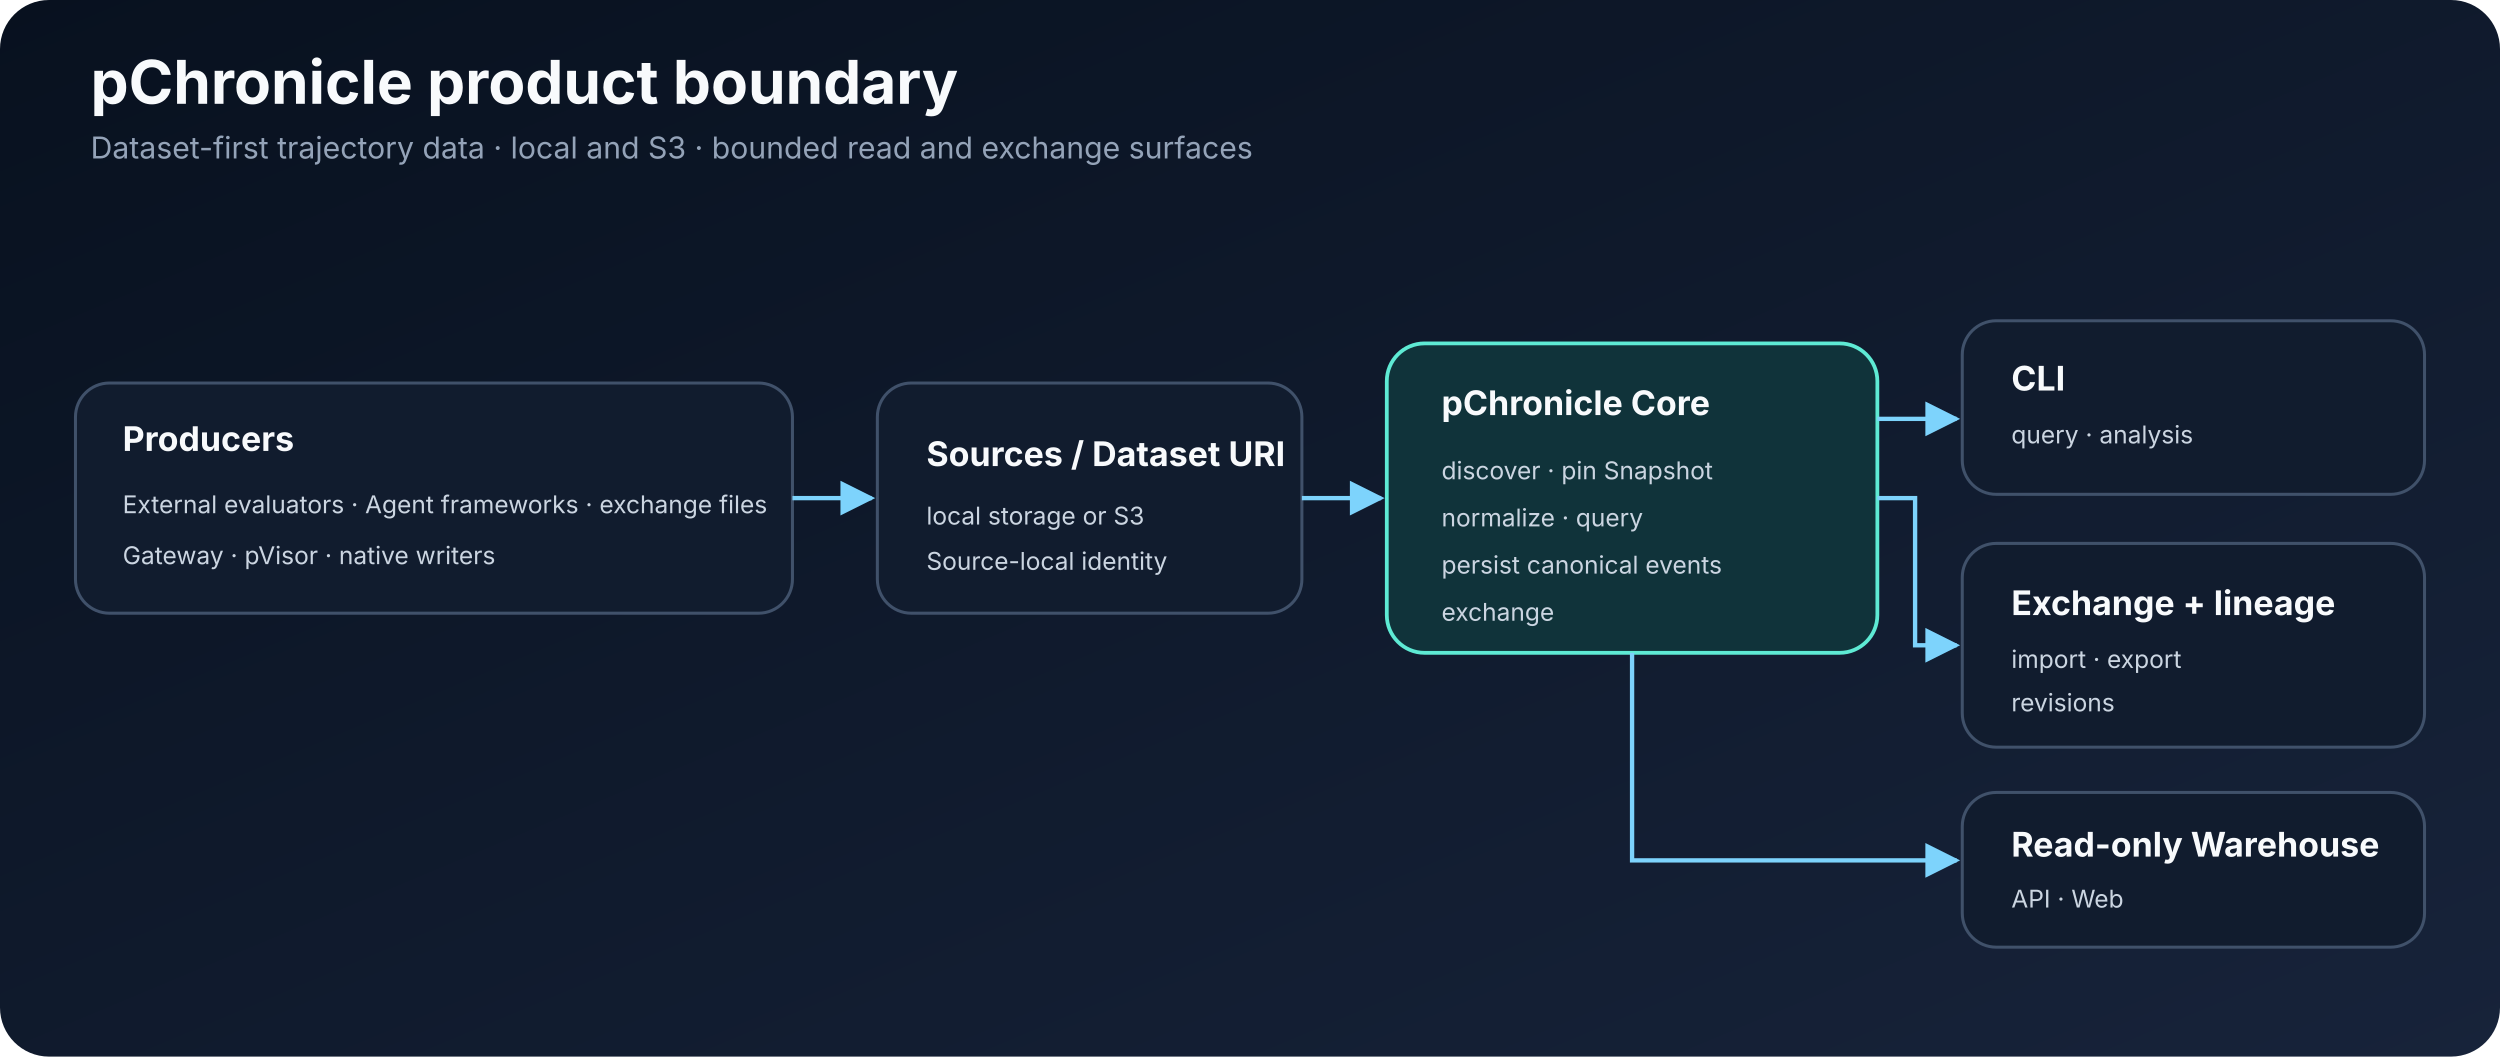
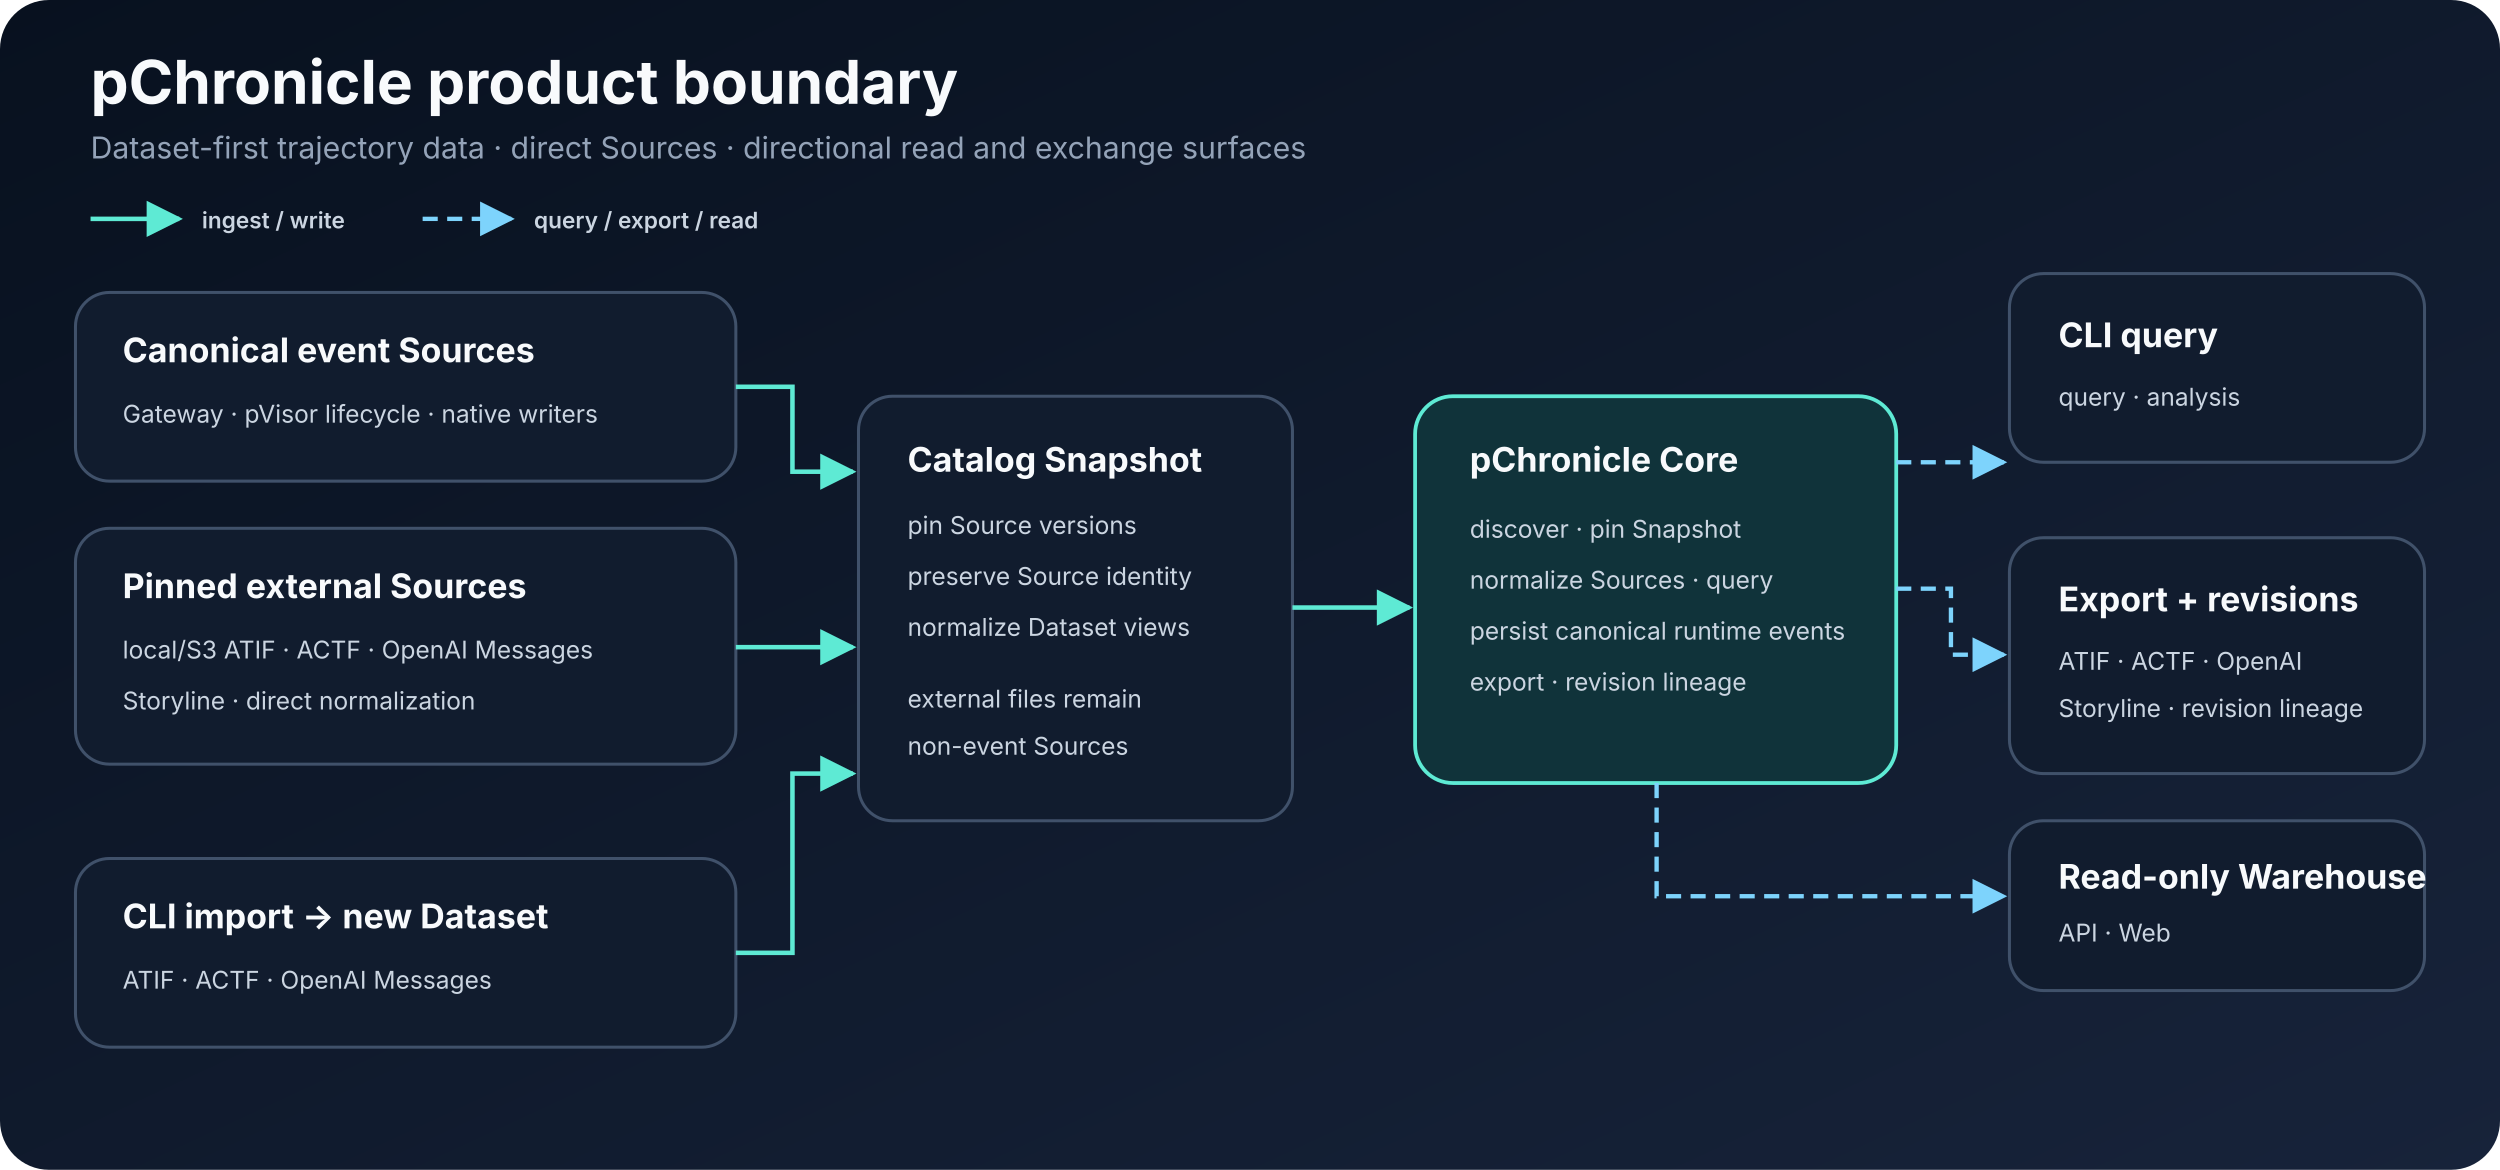
- <svg xmlns="http://www.w3.org/2000/svg" width="1325" height="560" viewBox="0 0 1325 560" role="img" aria-labelledby="title desc">
+ <svg xmlns="http://www.w3.org/2000/svg" width="1325" height="620" viewBox="0 0 1325 620" role="img" aria-labelledby="title desc">
  <defs>
    <linearGradient id="bg" x1="0" y1="0" x2="1" y2="1">
      <stop stop-color="#08111f" />
      <stop offset="1" stop-color="#17233a" />
    </linearGradient>
-     <marker id="arrow" viewBox="0 0 10 10" refX="9" refY="5" markerWidth="8" markerHeight="8" orient="auto">
+     <marker id="arrow-ingest" viewBox="0 0 10 10" refX="9" refY="5" markerWidth="8" markerHeight="8" orient="auto">
+       <path d="M0 0L10 5L0 10z" fill="#5eead4" />
+     </marker>
+     <marker id="arrow-read" viewBox="0 0 10 10" refX="9" refY="5" markerWidth="8" markerHeight="8" orient="auto">
      <path d="M0 0L10 5L0 10z" fill="#7dd3fc" />
    </marker>
    <style>
      text { font-family: -apple-system, BlinkMacSystemFont, "Segoe UI", sans-serif; }
      .title { font-size: 32px; font-weight: 700; fill: #f8fafc; }
      .sub { font-size: 16px; fill: #94a3b8; }
      .label { font-size: 18px; font-weight: 700; fill: #f8fafc; }
      .tiny { font-size: 13px; fill: #cbd5e1; }
+       .legend { font-size: 12px; font-weight: 600; fill: #cbd5e1; }
      .box { fill: #111c2e; stroke: #40516a; stroke-width: 1.6; }
      .accent { fill: #10333a; stroke: #5eead4; stroke-width: 2; }
-       .line { fill: none; stroke: #7dd3fc; stroke-width: 2.3; marker-end: url(#arrow); }
+       .ingest-line { fill: none; stroke: #5eead4; stroke-width: 2.4; marker-end: url(#arrow-ingest); }
+       .read-line { fill: none; stroke: #7dd3fc; stroke-width: 2.3; stroke-dasharray: 8 5; marker-end: url(#arrow-read); }
    </style>
  </defs>
-   <rect width="1325" height="560" rx="26" fill="url(#bg)" />
+   <rect width="1325" height="620" rx="26" fill="url(#bg)" />
  <text x="48" y="55" class="title">pChronicle product boundary</text>
-   <text x="48" y="84" class="sub">Dataset-first trajectory data · local and S3 · bounded read and exchange surfaces</text>
-   <g id="producers">
-     <rect x="40" y="203" width="380" height="122" rx="18" class="box" />
-     <text x="65" y="239" class="label">Producers</text>
-     <text x="65" y="272" class="tiny">External evaluators · Agent frameworks · exchange files</text>
-     <text x="65" y="299" class="tiny">Gateway · pVisor · native writers</text>
+   <text x="48" y="84" class="sub">Dataset-first trajectory data · direct Sources · directional read and exchange surfaces</text>
+   <path d="M48 116H95" class="ingest-line" />
+   <text x="107" y="121" class="legend">ingest / write</text>
+   <path d="M224 116H271" class="read-line" />
+   <text x="283" y="121" class="legend">query / export / read</text>
+   <g id="canonical-event-sources">
+     <rect x="40" y="155" width="350" height="100" rx="18" class="box" />
+     <text x="65" y="192" class="label">Canonical event Sources</text>
+     <text x="65" y="224" class="tiny">Gateway · pVisor lifecycle · native writers</text>
  </g>
-   <path d="M420 264H462" class="line" />
+   <g id="external-sources">
+     <rect x="40" y="280" width="350" height="125" rx="18" class="box" />
+     <text x="65" y="317" class="label">Pinned external Sources</text>
+     <text x="65" y="349" class="tiny">local/S3 ATIF · ACTF · OpenAI Messages</text>
+     <text x="65" y="376" class="tiny">Storyline · direct normalization</text>
+   </g>
+   <g id="import-input">
+     <rect x="40" y="455" width="350" height="100" rx="18" class="box" />
+     <text x="65" y="492" class="label">CLI import → new Dataset</text>
+     <text x="65" y="524" class="tiny">ATIF · ACTF · OpenAI Messages</text>
+   </g>
+   <path d="M390 205H420V250H452" class="ingest-line" />
+   <path d="M390 343H452" class="ingest-line" />
+   <path d="M390 505H420V410H452" class="ingest-line" />
  <g id="dataset-boundary">
-     <rect x="465" y="203" width="225" height="122" rx="18" class="box" />
-     <text x="491" y="247" class="label">Sources / Dataset URI</text>
-     <text x="491" y="278" class="tiny">local storage or S3</text>
-     <text x="491" y="302" class="tiny">Source-local identity</text>
+     <rect x="455" y="210" width="230" height="225" rx="18" class="box" />
+     <text x="481" y="250" class="label">Catalog Snapshot</text>
+     <text x="481" y="283" class="tiny">pin Source versions</text>
+     <text x="481" y="310" class="tiny">preserve Source identity</text>
+     <text x="481" y="337" class="tiny">normalize Dataset views</text>
+     <text x="481" y="375" class="tiny">external files remain</text>
+     <text x="481" y="400" class="tiny">non-event Sources</text>
  </g>
-   <path d="M690 264H732" class="line" />
+   <path d="M685 322H747" class="ingest-line" />
  <g id="pchronicle-core">
-     <rect x="735" y="182" width="260" height="164" rx="20" class="accent" />
-     <text x="764" y="220" class="label">pChronicle Core</text>
-     <text x="764" y="254" class="tiny">discover · pin Snapshot</text>
-     <text x="764" y="279" class="tiny">normalize · query</text>
-     <text x="764" y="304" class="tiny">persist canonical events</text>
-     <text x="764" y="329" class="tiny">exchange</text>
+     <rect x="750" y="210" width="255" height="205" rx="20" class="accent" />
+     <text x="779" y="250" class="label">pChronicle Core</text>
+     <text x="779" y="285" class="tiny">discover · pin Snapshot</text>
+     <text x="779" y="312" class="tiny">normalize Sources · query</text>
+     <text x="779" y="339" class="tiny">persist canonical runtime events</text>
+     <text x="779" y="366" class="tiny">export · revision lineage</text>
  </g>
-   <path d="M995 222H1037" class="line" />
-   <path d="M995 264H1015V342H1037" class="line" />
-   <path d="M865 346V456H1037" class="line" />
-   <g id="cli-output">
-     <rect x="1040" y="170" width="245" height="92" rx="18" class="box" />
-     <text x="1066" y="207" class="label">CLI</text>
-     <text x="1066" y="235" class="tiny">query · analysis</text>
+   <path d="M1005 245H1062" class="read-line" />
+   <path d="M1005 312H1034V347H1062" class="read-line" />
+   <path d="M878 415V475H1062" class="read-line" />
+   <g id="query-output">
+     <rect x="1065" y="145" width="220" height="100" rx="18" class="box" />
+     <text x="1091" y="184" class="label">CLI query</text>
+     <text x="1091" y="215" class="tiny">query · analysis</text>
  </g>
-   <g id="exchange-output">
-     <rect x="1040" y="288" width="245" height="108" rx="18" class="box" />
-     <text x="1066" y="326" class="label">Exchange + lineage</text>
-     <text x="1066" y="354" class="tiny">import · export</text>
-     <text x="1066" y="377" class="tiny">revisions</text>
+   <g id="export-output">
+     <rect x="1065" y="285" width="220" height="125" rx="18" class="box" />
+     <text x="1091" y="324" class="label">Export + revisions</text>
+     <text x="1091" y="355" class="tiny">ATIF · ACTF · OpenAI</text>
+     <text x="1091" y="380" class="tiny">Storyline · revision lineage</text>
  </g>
  <g id="warehouse-output">
-     <rect x="1040" y="420" width="245" height="82" rx="18" class="box" />
-     <text x="1066" y="454" class="label">Read-only Warehouse</text>
-     <text x="1066" y="481" class="tiny">API · Web</text>
+     <rect x="1065" y="435" width="220" height="90" rx="18" class="box" />
+     <text x="1091" y="471" class="label">Read-only Warehouse</text>
+     <text x="1091" y="499" class="tiny">API · Web</text>
  </g>
</svg>
